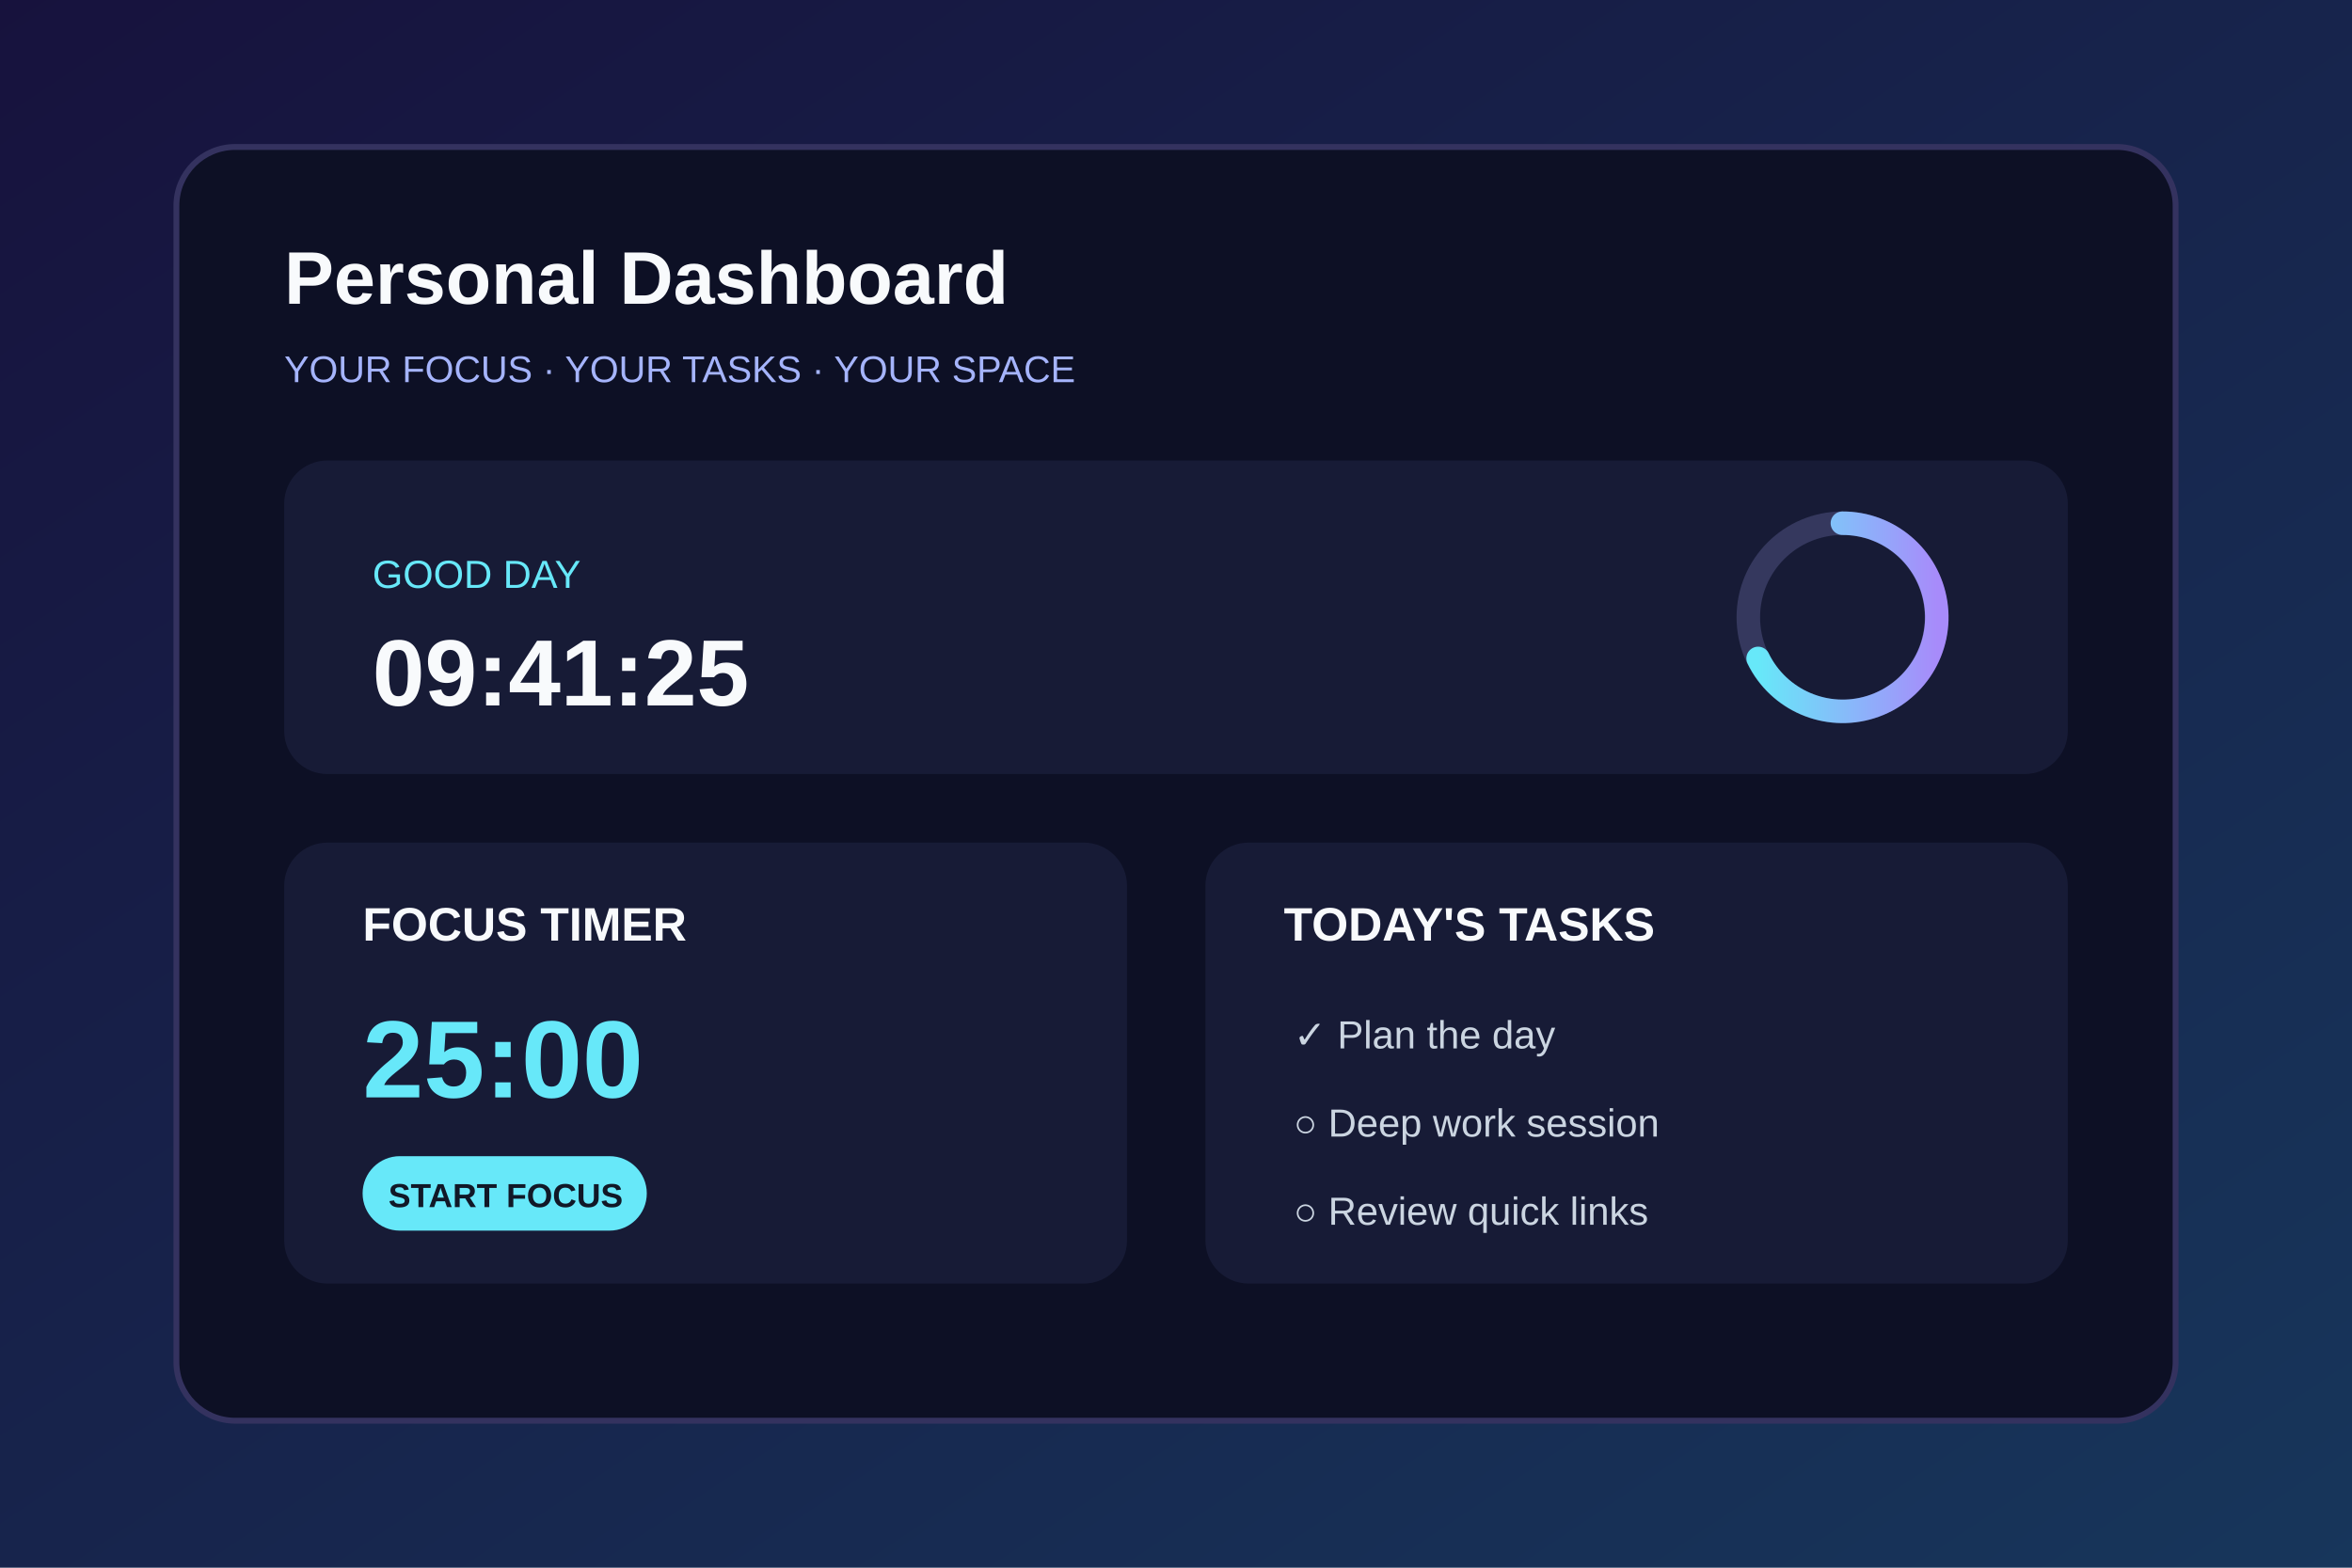
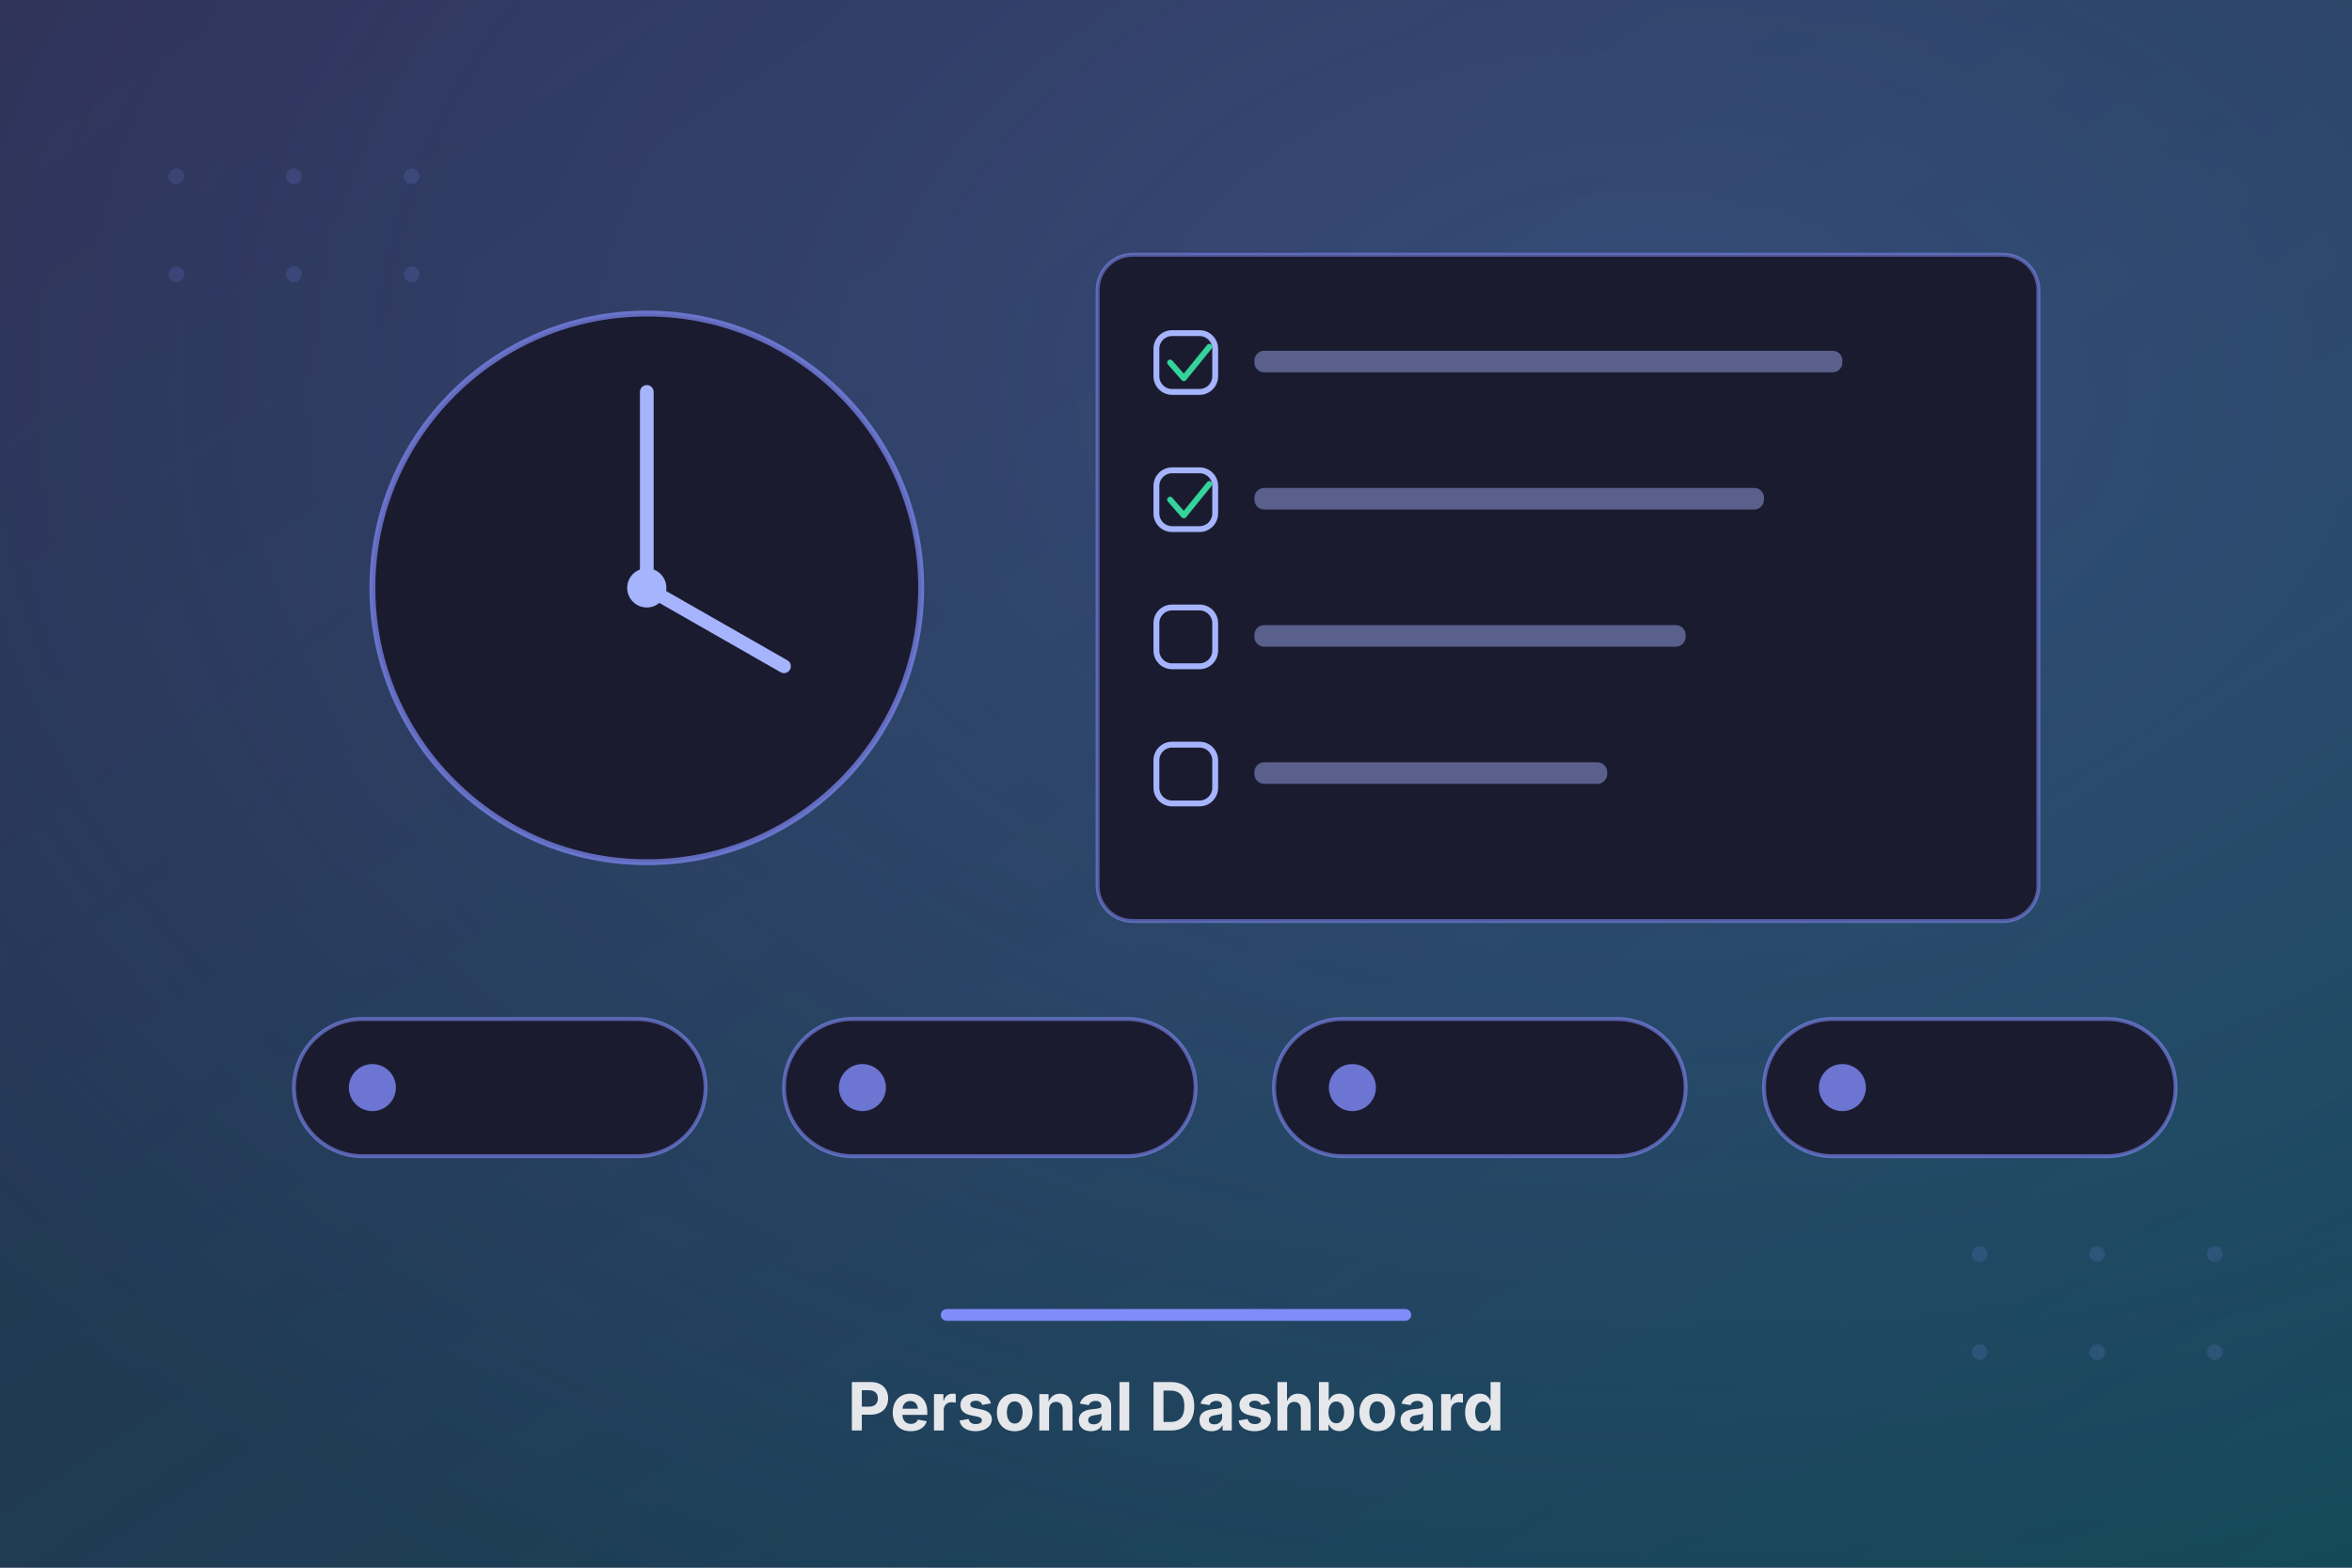
- <svg xmlns="http://www.w3.org/2000/svg" viewBox="0 0 1200 800" role="img" aria-labelledby="title">
+ <svg xmlns="http://www.w3.org/2000/svg" width="1200" height="800" viewBox="0 0 1200 800">
  <defs>
-     <linearGradient id="bg" x2="1" y2="1">
-       <stop stop-color="#17123d" />
-       <stop offset="1" stop-color="#17365b" />
+     <linearGradient id="gdash" x1="0" y1="0" x2="1" y2="1">
+       <stop offset="0" stop-color="#818CF8" stop-opacity="0.28" />
+       <stop offset="1" stop-color="#22D3EE" stop-opacity="0.30" />
    </linearGradient>
-     <linearGradient id="neon">
-       <stop stop-color="#67e8f9" />
-       <stop offset="1" stop-color="#a78bfa" />
-     </linearGradient>
+     <radialGradient id="rdash" cx="0.7" cy="0.25" r="0.9">
+       <stop offset="0" stop-color="#818CF8" stop-opacity="0.22" />
+       <stop offset="1" stop-color="#818CF8" stop-opacity="0" />
+     </radialGradient>
  </defs>
-   <rect width="1200" height="800" fill="url(#bg)" />
-   <rect x="90" y="75" width="1020" height="650" rx="30" fill="#0d1025" stroke="#34325f" stroke-width="3" />
-   <text x="145" y="155" fill="#f8fafc" font-family="Arial,sans-serif" font-size="38" font-weight="700">Personal Dashboard</text>
-   <text x="145" y="195" fill="#a5b4fc" font-family="Arial,sans-serif" font-size="19">YOUR FOCUS · YOUR TASKS · YOUR SPACE</text>
-   <rect x="145" y="235" width="910" height="160" rx="22" fill="#171b36" />
-   <text x="190" y="300" fill="#67e8f9" font-family="Arial,sans-serif" font-size="20">GOOD DAY</text>
-   <text x="190" y="360" fill="#f8fafc" font-family="Arial,sans-serif" font-size="48" font-weight="700">09:41:25</text>
-   <circle cx="940" cy="315" r="48" fill="none" stroke="#35385e" stroke-width="12" />
-   <path d="M940 267a48 48 0 1 1-43 69" fill="none" stroke="url(#neon)" stroke-width="12" stroke-linecap="round" />
-   <rect x="145" y="430" width="430" height="225" rx="22" fill="#171b36" />
-   <text x="185" y="480" fill="#f8fafc" font-family="Arial,sans-serif" font-size="24" font-weight="700">FOCUS TIMER</text>
-   <text x="185" y="560" fill="#67e8f9" font-family="Arial,sans-serif" font-size="56" font-weight="700">25:00</text>
-   <rect x="185" y="590" width="145" height="38" rx="19" fill="#67e8f9" />
-   <text x="258" y="616" text-anchor="middle" fill="#111827" font-family="Arial,sans-serif" font-size="17" font-weight="700">START FOCUS</text>
-   <rect x="615" y="430" width="440" height="225" rx="22" fill="#171b36" />
-   <text x="655" y="480" fill="#f8fafc" font-family="Arial,sans-serif" font-size="24" font-weight="700">TODAY'S TASKS</text>
-   <g fill="#cbd5e1" font-family="Arial,sans-serif" font-size="20">
-     <text x="660" y="535">✓  Plan the day</text>
-     <text x="660" y="580">○  Deep work session</text>
-     <text x="660" y="625">○  Review quick links</text>
+   <rect width="1200" height="800" fill="#0B0B14" />
+   <rect width="1200" height="800" fill="url(#gdash)" />
+   <rect width="1200" height="800" fill="url(#rdash)" />
+   <g fill="#818CF8" fill-opacity="0.16">
+     <circle cx="90" cy="90" r="4" />
+     <circle cx="150" cy="90" r="4" />
+     <circle cx="210" cy="90" r="4" />
+     <circle cx="90" cy="140" r="4" />
+     <circle cx="150" cy="140" r="4" />
+     <circle cx="210" cy="140" r="4" />
+     <circle cx="1010" cy="640" r="4" />
+     <circle cx="1070" cy="640" r="4" />
+     <circle cx="1130" cy="640" r="4" />
+     <circle cx="1010" cy="690" r="4" />
+     <circle cx="1070" cy="690" r="4" />
+     <circle cx="1130" cy="690" r="4" />
  </g>
+   <circle cx="330" cy="300" r="140" fill="#1B1B30" stroke="#818CF8" stroke-opacity="0.7" stroke-width="3" />
+   <line x1="330" y1="300" x2="330" y2="200" stroke="#A5B4FC" stroke-width="7" stroke-linecap="round" />
+   <line x1="330" y1="300" x2="400" y2="340" stroke="#A5B4FC" stroke-width="7" stroke-linecap="round" />
+   <circle cx="330" cy="300" r="10" fill="#A5B4FC" />
+   <rect x="560" y="130" width="480" height="340" rx="18" fill="#1B1B30" stroke="#818CF8" stroke-opacity="0.55" stroke-width="2" />
+   <rect x="590" y="170" width="30" height="30" rx="8" fill="none" stroke="#A5B4FC" stroke-width="3" />
+   <path d="M597 185 l7 8 l13 -16" fill="none" stroke="#34D399" stroke-width="3" stroke-linecap="round" stroke-linejoin="round" />
+   <rect x="640" y="179" width="300" height="11" rx="5" fill="#A5B4FC" fill-opacity="0.45" />
+   <rect x="590" y="240" width="30" height="30" rx="8" fill="none" stroke="#A5B4FC" stroke-width="3" />
+   <path d="M597 255 l7 8 l13 -16" fill="none" stroke="#34D399" stroke-width="3" stroke-linecap="round" stroke-linejoin="round" />
+   <rect x="640" y="249" width="260" height="11" rx="5" fill="#A5B4FC" fill-opacity="0.45" />
+   <rect x="590" y="310" width="30" height="30" rx="8" fill="none" stroke="#A5B4FC" stroke-width="3" />
+   <rect x="640" y="319" width="220" height="11" rx="5" fill="#A5B4FC" fill-opacity="0.45" />
+   <rect x="590" y="380" width="30" height="30" rx="8" fill="none" stroke="#A5B4FC" stroke-width="3" />
+   <rect x="640" y="389" width="180" height="11" rx="5" fill="#A5B4FC" fill-opacity="0.45" />
+   <rect x="150" y="520" width="210" height="70" rx="35" fill="#1B1B30" stroke="#818CF8" stroke-opacity="0.6" stroke-width="2" />
+   <circle cx="190" cy="555" r="12" fill="#818CF8" fill-opacity="0.8" />
+   <rect x="400" y="520" width="210" height="70" rx="35" fill="#1B1B30" stroke="#818CF8" stroke-opacity="0.6" stroke-width="2" />
+   <circle cx="440" cy="555" r="12" fill="#818CF8" fill-opacity="0.8" />
+   <rect x="650" y="520" width="210" height="70" rx="35" fill="#1B1B30" stroke="#818CF8" stroke-opacity="0.6" stroke-width="2" />
+   <circle cx="690" cy="555" r="12" fill="#818CF8" fill-opacity="0.8" />
+   <rect x="900" y="520" width="210" height="70" rx="35" fill="#1B1B30" stroke="#818CF8" stroke-opacity="0.6" stroke-width="2" />
+   <circle cx="940" cy="555" r="12" fill="#818CF8" fill-opacity="0.8" />
+   <rect x="480" y="668" width="240" height="6" rx="3" fill="#818CF8" />
+   <text x="600" y="730" text-anchor="middle" fill="#E5E7EB" font-family="Inter, Arial, sans-serif" font-size="34" font-weight="700">Personal Dashboard</text>
</svg>
